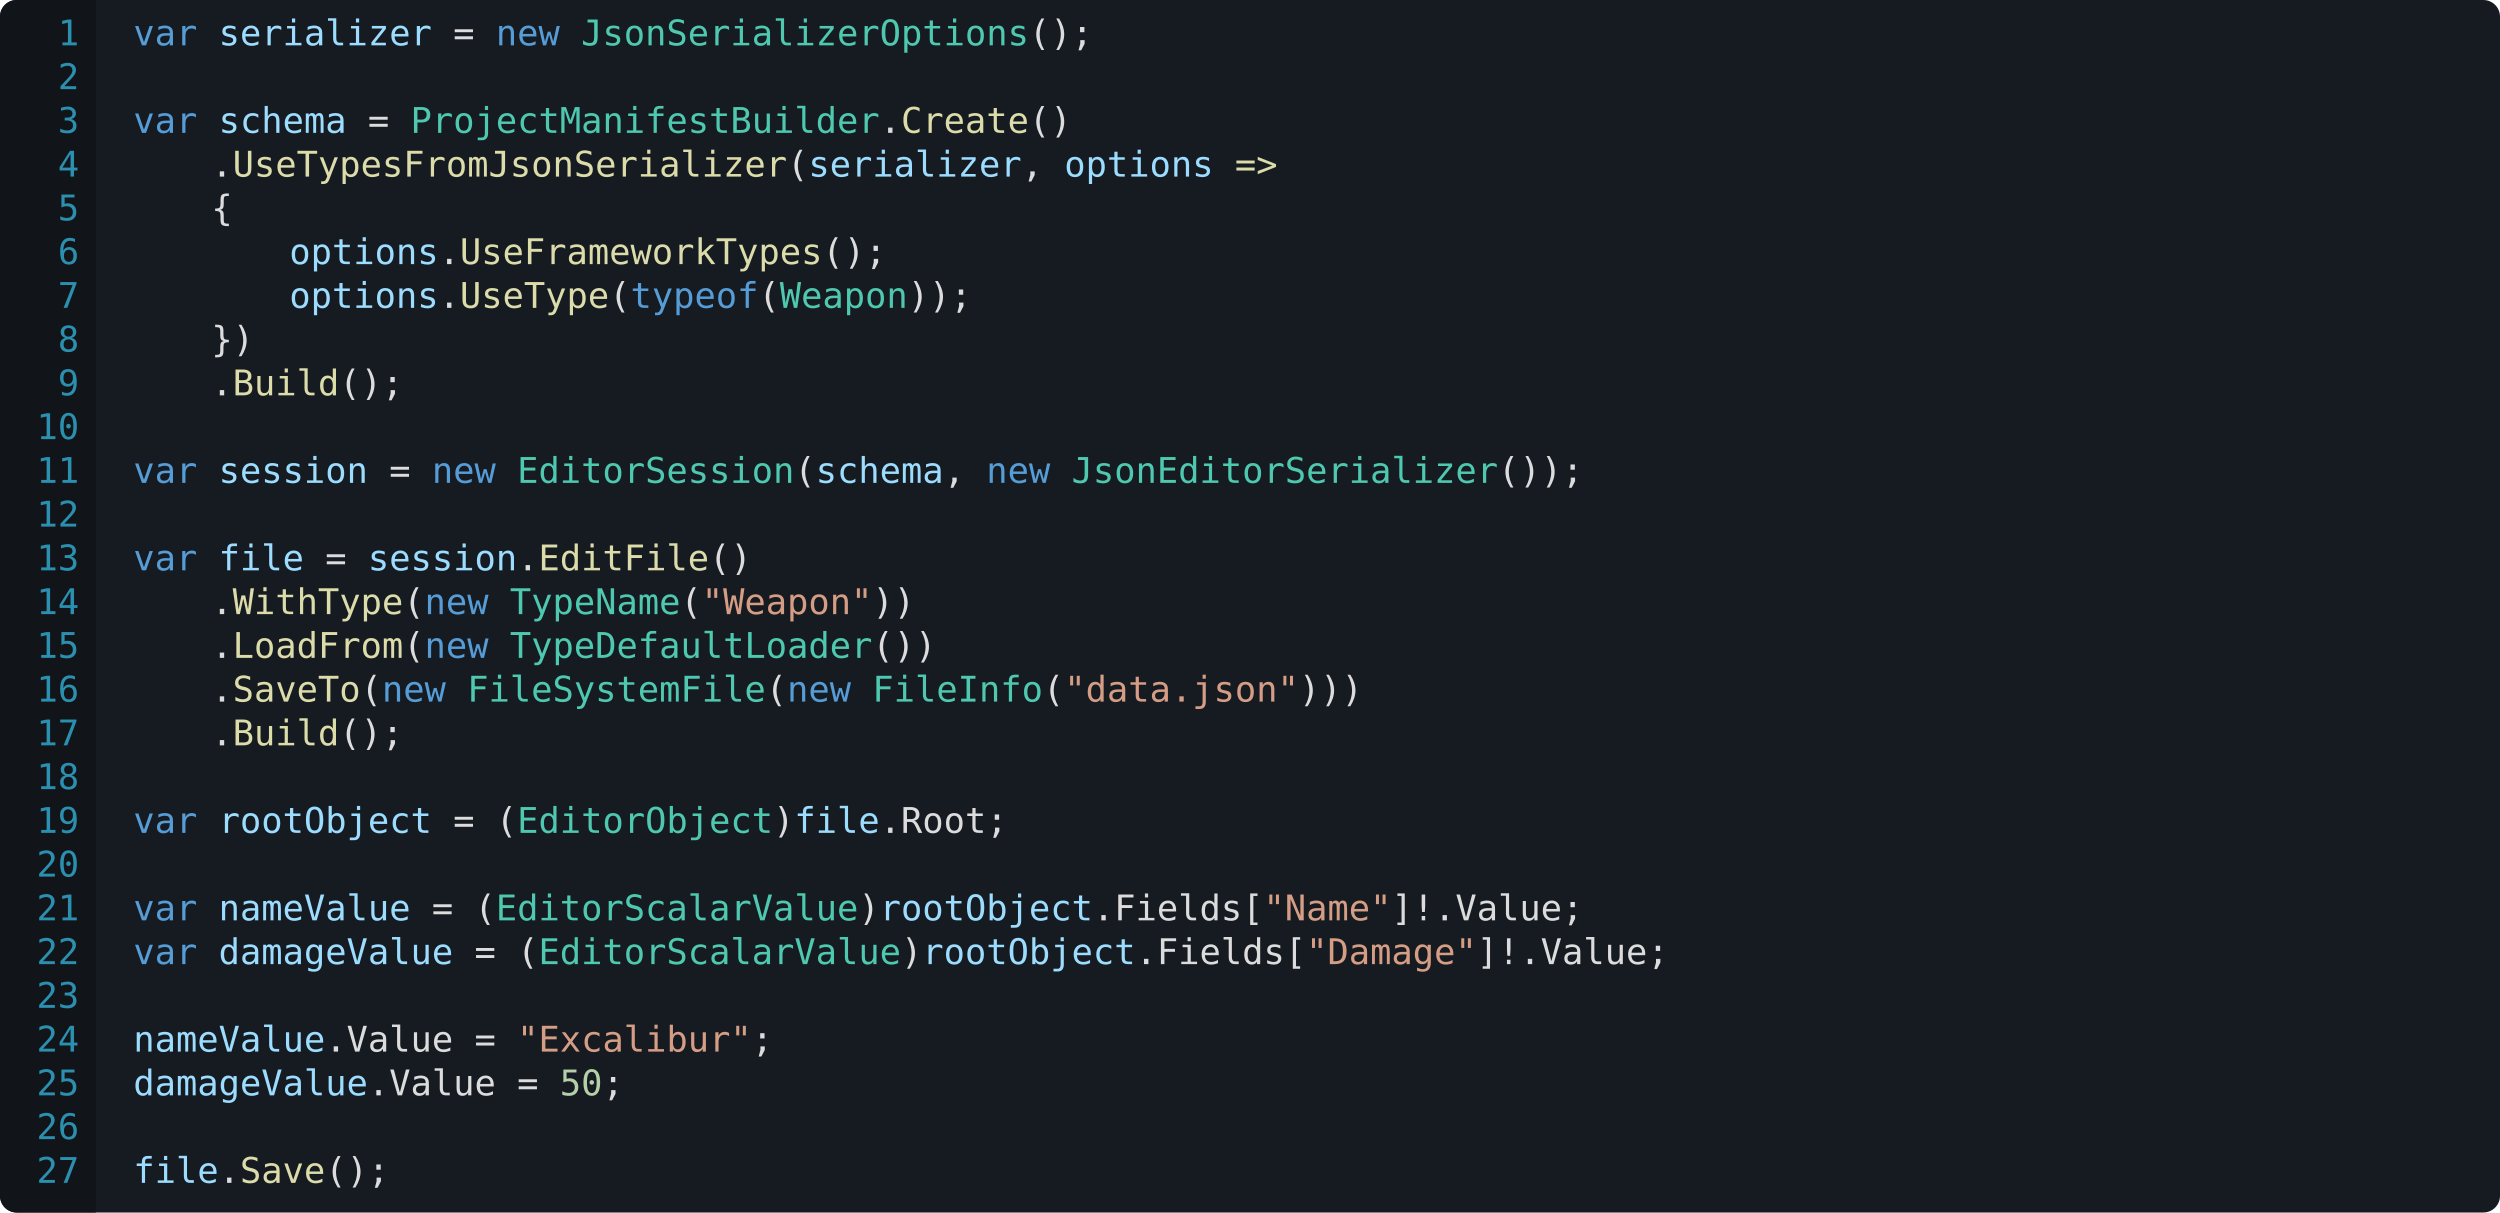
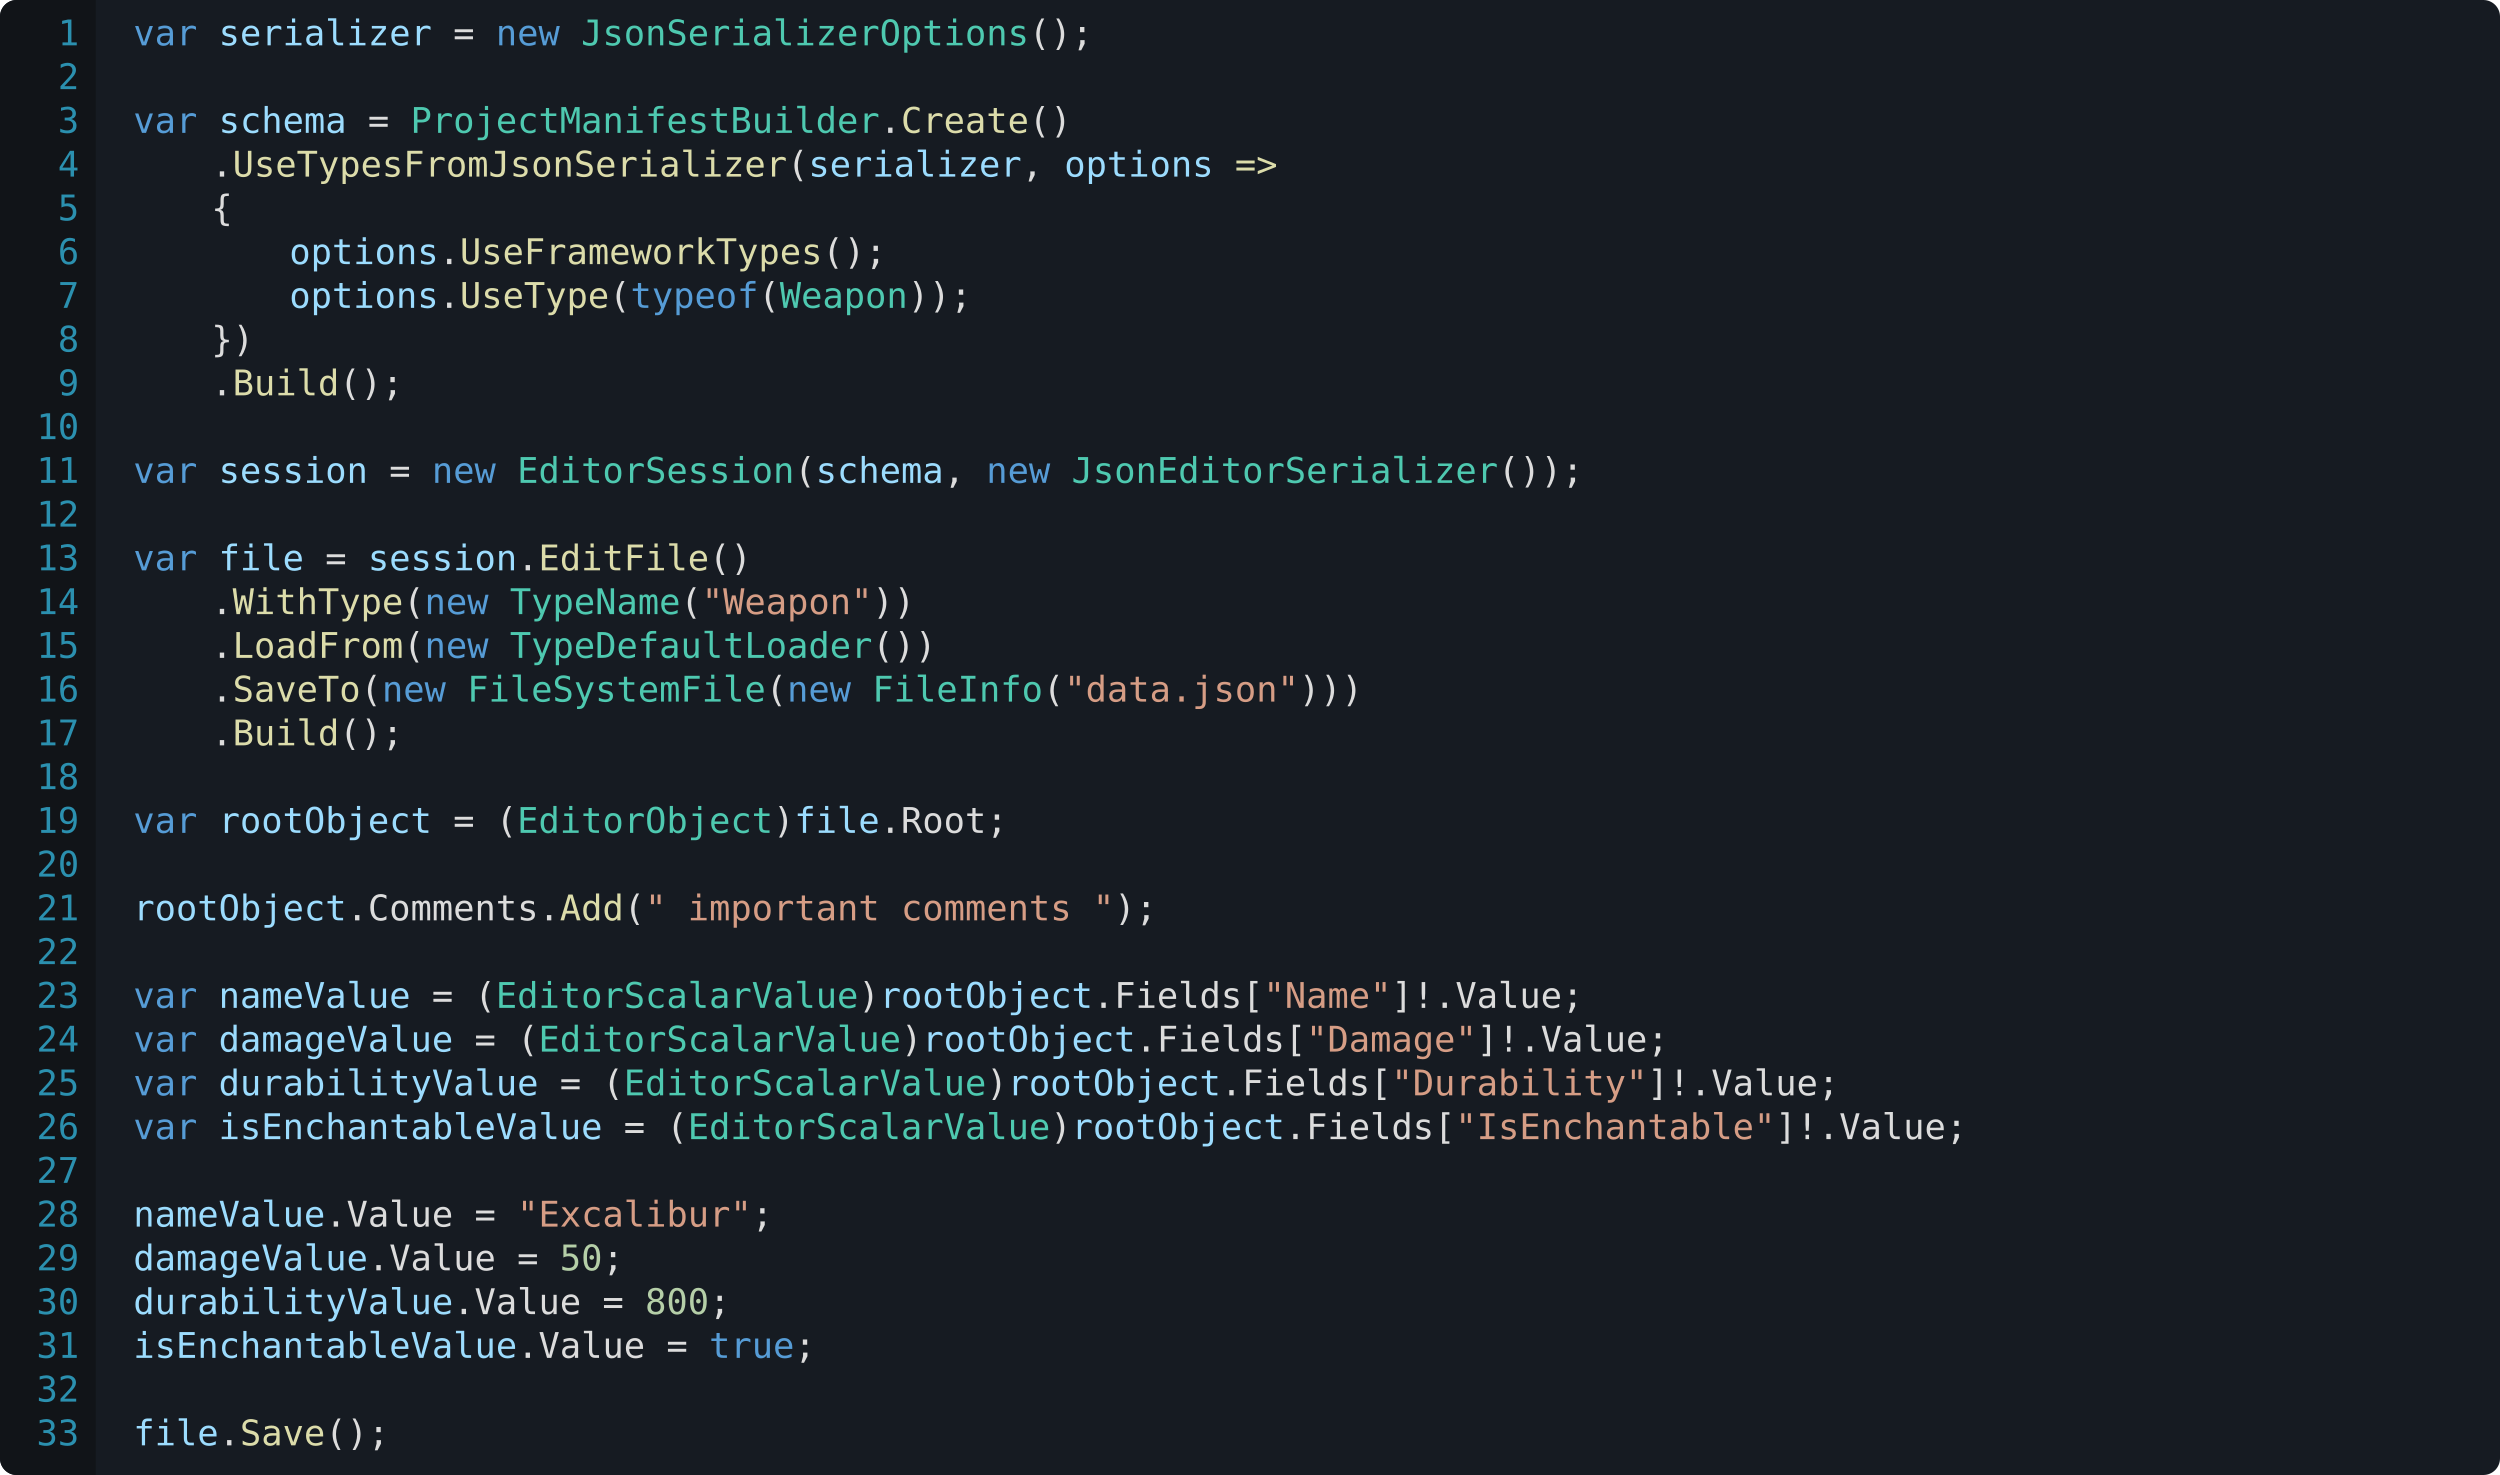
- <svg xmlns="http://www.w3.org/2000/svg" viewBox="0 0 1200 582" width="1200" height="582">
+ <svg xmlns="http://www.w3.org/2000/svg" viewBox="0 0 1200 708" width="1200" height="708">
  <defs>
    <clipPath id="round-left-corners">
      <rect x="0" y="0" width="100" height="100%" rx="8" ry="8" />
    </clipPath>
  </defs>
  <style>
		.code { font: 17px Consolas; fill: rgba(220, 220, 220, 255); dominant-baseline: hanging; }
		.code-background { fill: #161b22; }
		.code-background-linenumber { fill: #111418; }
		.c-ln { font: 17px Consolas; fill: #2b90af; text-anchor: end; pointer-events: none; user-select: none; dominant-baseline: hanging; }
		.c-keyword { fill: rgba(86, 156, 214, 255); }
		.c-control { fill: rgba(216, 160, 223, 255); }
		.c-string { fill: rgba(214, 157, 133, 255); }
		.c-numeric { fill: rgba(181, 207, 168, 255); }
		.c-comment { fill: rgba(87, 166, 74, 255); }
		.c-class { fill: rgba(78, 201, 176, 255); }
		.c-interface { fill: rgba(184, 215, 163, 255); }
		.c-enum { fill: rgba(184, 215, 163, 255); }
		.c-structure { fill: rgba(134, 198, 145, 255); }
		.c-method { fill: rgba(220, 220, 170, 255); }
		.c-parameter { fill: rgba(156, 220, 254, 255); }
		.c-local { fill: rgba(156, 220, 254, 255); }
		.c-pn { fill: rgba(215, 186, 125, 255); }
		.c-kw { fill: rgba(86, 156, 214, 255); }
		.c-s { fill: rgba(214, 157, 133, 255); }
		.c-n { fill: rgba(181, 206, 168, 255); }
+ 		.c-c { fill: rgba(87, 166, 74, 255); }
	</style>
  <rect x="0" y="0" width="100%" height="100%" rx="8" ry="8" class="code-background" />
  <rect x="0" y="0" width="46" height="100%" class="code-background-linenumber" clip-path="url(#round-left-corners)" />
  <text x="38" y="10" class="c-ln">1</text>
  <text x="38" y="31" class="c-ln">2</text>
  <text x="38" y="52" class="c-ln">3</text>
  <text x="38" y="73" class="c-ln">4</text>
  <text x="38" y="94" class="c-ln">5</text>
  <text x="38" y="115" class="c-ln">6</text>
  <text x="38" y="136" class="c-ln">7</text>
  <text x="38" y="157" class="c-ln">8</text>
  <text x="38" y="178" class="c-ln">9</text>
  <text x="38" y="199" class="c-ln">10</text>
  <text x="38" y="220" class="c-ln">11</text>
  <text x="38" y="241" class="c-ln">12</text>
  <text x="38" y="262" class="c-ln">13</text>
  <text x="38" y="283" class="c-ln">14</text>
  <text x="38" y="304" class="c-ln">15</text>
  <text x="38" y="325" class="c-ln">16</text>
  <text x="38" y="346" class="c-ln">17</text>
  <text x="38" y="367" class="c-ln">18</text>
  <text x="38" y="388" class="c-ln">19</text>
  <text x="38" y="409" class="c-ln">20</text>
  <text x="38" y="430" class="c-ln">21</text>
  <text x="38" y="451" class="c-ln">22</text>
  <text x="38" y="472" class="c-ln">23</text>
  <text x="38" y="493" class="c-ln">24</text>
  <text x="38" y="514" class="c-ln">25</text>
  <text x="38" y="535" class="c-ln">26</text>
  <text x="38" y="556" class="c-ln">27</text>
+   <text x="38" y="577" class="c-ln">28</text>
+   <text x="38" y="598" class="c-ln">29</text>
+   <text x="38" y="619" class="c-ln">30</text>
+   <text x="38" y="640" class="c-ln">31</text>
+   <text x="38" y="661" class="c-ln">32</text>
+   <text x="38" y="682" class="c-ln">33</text>
  <text x="64" y="10" class="code">
    <tspan class="c-keyword">var</tspan>
    <tspan class="c-local">serializer</tspan> = <tspan class="c-keyword">new</tspan>
    <tspan class="c-class">JsonSerializerOptions</tspan>();</text>
  <text x="64" y="52" class="code">
    <tspan class="c-keyword">var</tspan>
    <tspan class="c-local">schema</tspan> = <tspan class="c-class">ProjectManifestBuilder</tspan>.<tspan class="c-method">Create</tspan>()</text>
  <text x="101.44" y="73" class="code">.<tspan class="c-method">UseTypesFromJsonSerializer</tspan>(<tspan class="c-local">serializer</tspan>, <tspan class="c-parameter">options</tspan>
    <tspan class="c-method">=&gt;</tspan>
  </text>
  <text x="101.44" y="94" class="code">{</text>
  <text x="138.88" y="115" class="code">
    <tspan class="c-parameter">options</tspan>.<tspan class="c-method">UseFrameworkTypes</tspan>();</text>
  <text x="138.88" y="136" class="code">
    <tspan class="c-parameter">options</tspan>.<tspan class="c-method">UseType</tspan>(<tspan class="c-keyword">typeof</tspan>(<tspan class="c-class">Weapon</tspan>));</text>
  <text x="101.44" y="157" class="code">})</text>
  <text x="101.44" y="178" class="code">.<tspan class="c-method">Build</tspan>();</text>
  <text x="64" y="220" class="code">
    <tspan class="c-keyword">var</tspan>
    <tspan class="c-local">session</tspan> = <tspan class="c-keyword">new</tspan>
    <tspan class="c-class">EditorSession</tspan>(<tspan class="c-local">schema</tspan>, <tspan class="c-keyword">new</tspan>
    <tspan class="c-class">JsonEditorSerializer</tspan>());</text>
  <text x="64" y="262" class="code">
    <tspan class="c-keyword">var</tspan>
    <tspan class="c-local">file</tspan> = <tspan class="c-local">session</tspan>.<tspan class="c-method">EditFile</tspan>()</text>
  <text x="101.44" y="283" class="code">.<tspan class="c-method">WithType</tspan>(<tspan class="c-keyword">new</tspan>
    <tspan class="c-class">TypeName</tspan>(<tspan class="c-string">"Weapon"</tspan>))</text>
  <text x="101.44" y="304" class="code">.<tspan class="c-method">LoadFrom</tspan>(<tspan class="c-keyword">new</tspan>
    <tspan class="c-class">TypeDefaultLoader</tspan>())</text>
  <text x="101.44" y="325" class="code">.<tspan class="c-method">SaveTo</tspan>(<tspan class="c-keyword">new</tspan>
    <tspan class="c-class">FileSystemFile</tspan>(<tspan class="c-keyword">new</tspan>
    <tspan class="c-class">FileInfo</tspan>(<tspan class="c-string">"data.json"</tspan>)))</text>
  <text x="101.44" y="346" class="code">.<tspan class="c-method">Build</tspan>();</text>
  <text x="64" y="388" class="code">
    <tspan class="c-keyword">var</tspan>
    <tspan class="c-local">rootObject</tspan> = (<tspan class="c-class">EditorObject</tspan>)<tspan class="c-local">file</tspan>.<tspan class="c-property">Root</tspan>;</text>
  <text x="64" y="430" class="code">
+     <tspan class="c-local">rootObject</tspan>.<tspan class="c-property">Comments</tspan>.<tspan class="c-method">Add</tspan>(<tspan class="c-string">" important comments "</tspan>);</text>
+   <text x="64" y="472" class="code">
    <tspan class="c-keyword">var</tspan>
    <tspan class="c-local">nameValue</tspan> = (<tspan class="c-class">EditorScalarValue</tspan>)<tspan class="c-local">rootObject</tspan>.<tspan class="c-property">Fields</tspan>[<tspan class="c-string">"Name"</tspan>]<tspan class="c-property">!</tspan>.<tspan class="c-property">Value</tspan>;</text>
-   <text x="64" y="451" class="code">
+   <text x="64" y="493" class="code">
    <tspan class="c-keyword">var</tspan>
    <tspan class="c-local">damageValue</tspan> = (<tspan class="c-class">EditorScalarValue</tspan>)<tspan class="c-local">rootObject</tspan>.<tspan class="c-property">Fields</tspan>[<tspan class="c-string">"Damage"</tspan>]<tspan class="c-property">!</tspan>.<tspan class="c-property">Value</tspan>;</text>
-   <text x="64" y="493" class="code">
+   <text x="64" y="514" class="code">
+     <tspan class="c-keyword">var</tspan>
+     <tspan class="c-local">durabilityValue</tspan> = (<tspan class="c-class">EditorScalarValue</tspan>)<tspan class="c-local">rootObject</tspan>.<tspan class="c-property">Fields</tspan>[<tspan class="c-string">"Durability"</tspan>]<tspan class="c-property">!</tspan>.<tspan class="c-property">Value</tspan>;</text>
+   <text x="64" y="535" class="code">
+     <tspan class="c-keyword">var</tspan>
+     <tspan class="c-local">isEnchantableValue</tspan> = (<tspan class="c-class">EditorScalarValue</tspan>)<tspan class="c-local">rootObject</tspan>.<tspan class="c-property">Fields</tspan>[<tspan class="c-string">"IsEnchantable"</tspan>]<tspan class="c-property">!</tspan>.<tspan class="c-property">Value</tspan>;</text>
+   <text x="64" y="577" class="code">
    <tspan class="c-local">nameValue</tspan>.<tspan class="c-property">Value</tspan> = <tspan class="c-string">"Excalibur"</tspan>;</text>
-   <text x="64" y="514" class="code">
+   <text x="64" y="598" class="code">
    <tspan class="c-local">damageValue</tspan>.<tspan class="c-property">Value</tspan> = <tspan class="c-numeric">50</tspan>;</text>
-   <text x="64" y="556" class="code">
+   <text x="64" y="619" class="code">
+     <tspan class="c-local">durabilityValue</tspan>.<tspan class="c-property">Value</tspan> = <tspan class="c-numeric">800</tspan>;</text>
+   <text x="64" y="640" class="code">
+     <tspan class="c-local">isEnchantableValue</tspan>.<tspan class="c-property">Value</tspan> = <tspan class="c-keyword">true</tspan>;</text>
+   <text x="64" y="682" class="code">
    <tspan class="c-local">file</tspan>.<tspan class="c-method">Save</tspan>();</text>
</svg>
